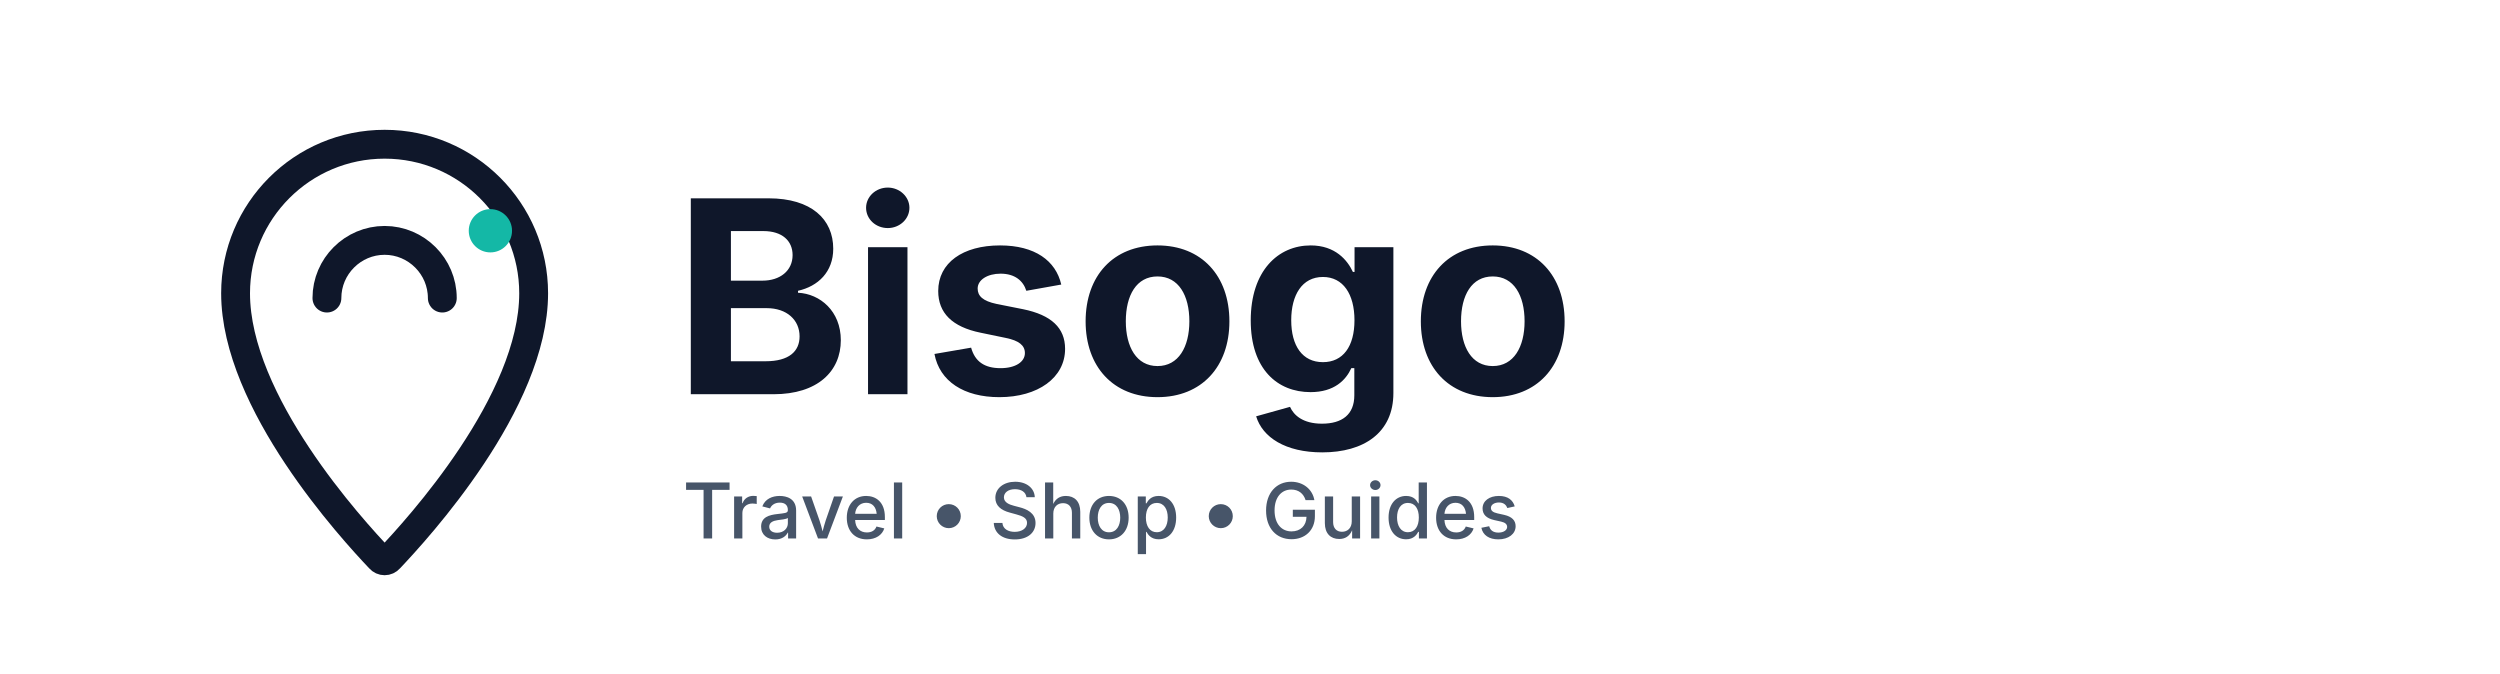
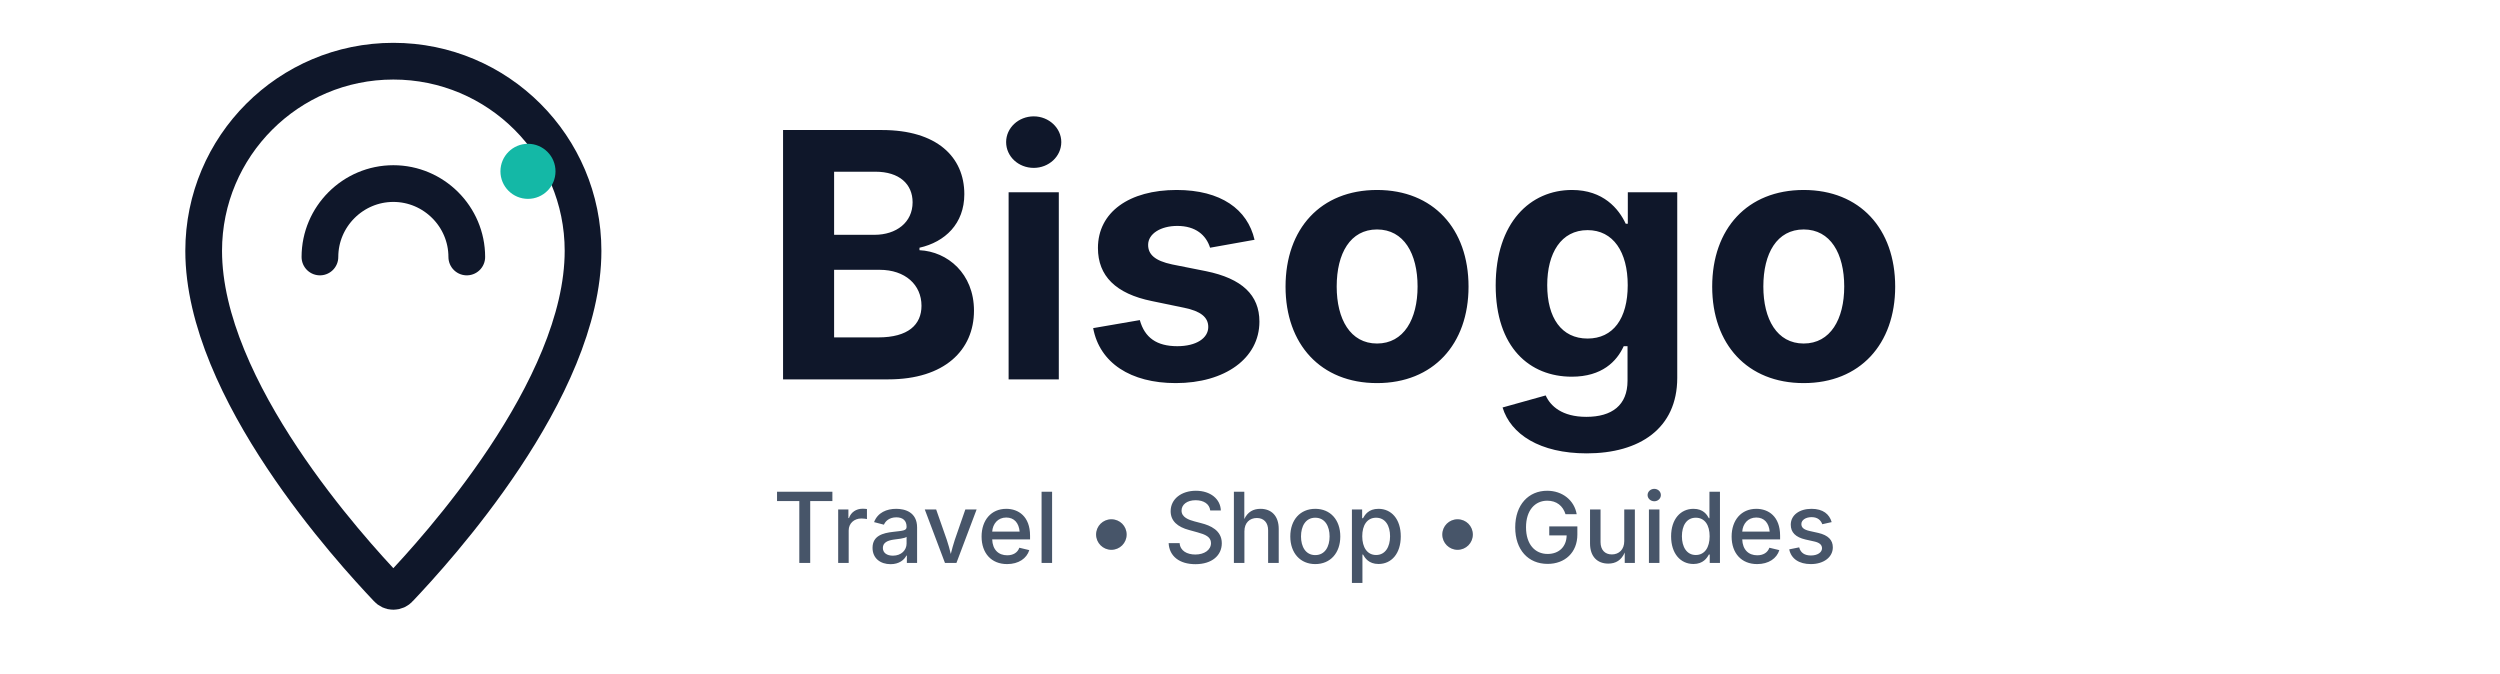
- <svg xmlns="http://www.w3.org/2000/svg" width="520" height="140" viewBox="0 0 520 140" fill="none">
+ <svg xmlns="http://www.w3.org/2000/svg" width="520" height="140" viewBox="40 20 360 110" fill="none" preserveAspectRatio="xMidYMid meet">
  <g transform="translate(28,18)">
    <path d="M52 12c17.12 0 31 13.88 31 31 0 22.7-24.24 49.1-30.02 55.2a1.3 1.3 0 0 1-1.96 0C45.24 92.1 21 65.7 21 43 21 25.88 34.88 12 52 12Z" stroke="#0F172A" stroke-width="6" stroke-linejoin="round" />
    <path d="M40 44c0-6.6 5.4-12 12-12s12 5.4 12 12" stroke="#0F172A" stroke-width="6" stroke-linecap="round" />
    <circle cx="74" cy="30" r="4.5" fill="#14B8A6" />
  </g>
  <text x="140" y="82" font-family="Sora, Inter, system-ui, -apple-system, Segoe UI, Roboto, Arial" font-size="56" font-weight="700" fill="#0F172A">
    Bisogo
  </text>
  <text x="142" y="112" font-family="Inter, system-ui, -apple-system, Segoe UI, Roboto, Arial" font-size="16" font-weight="500" fill="#475569">
    Travel • Shop • Guides
  </text>
</svg>
